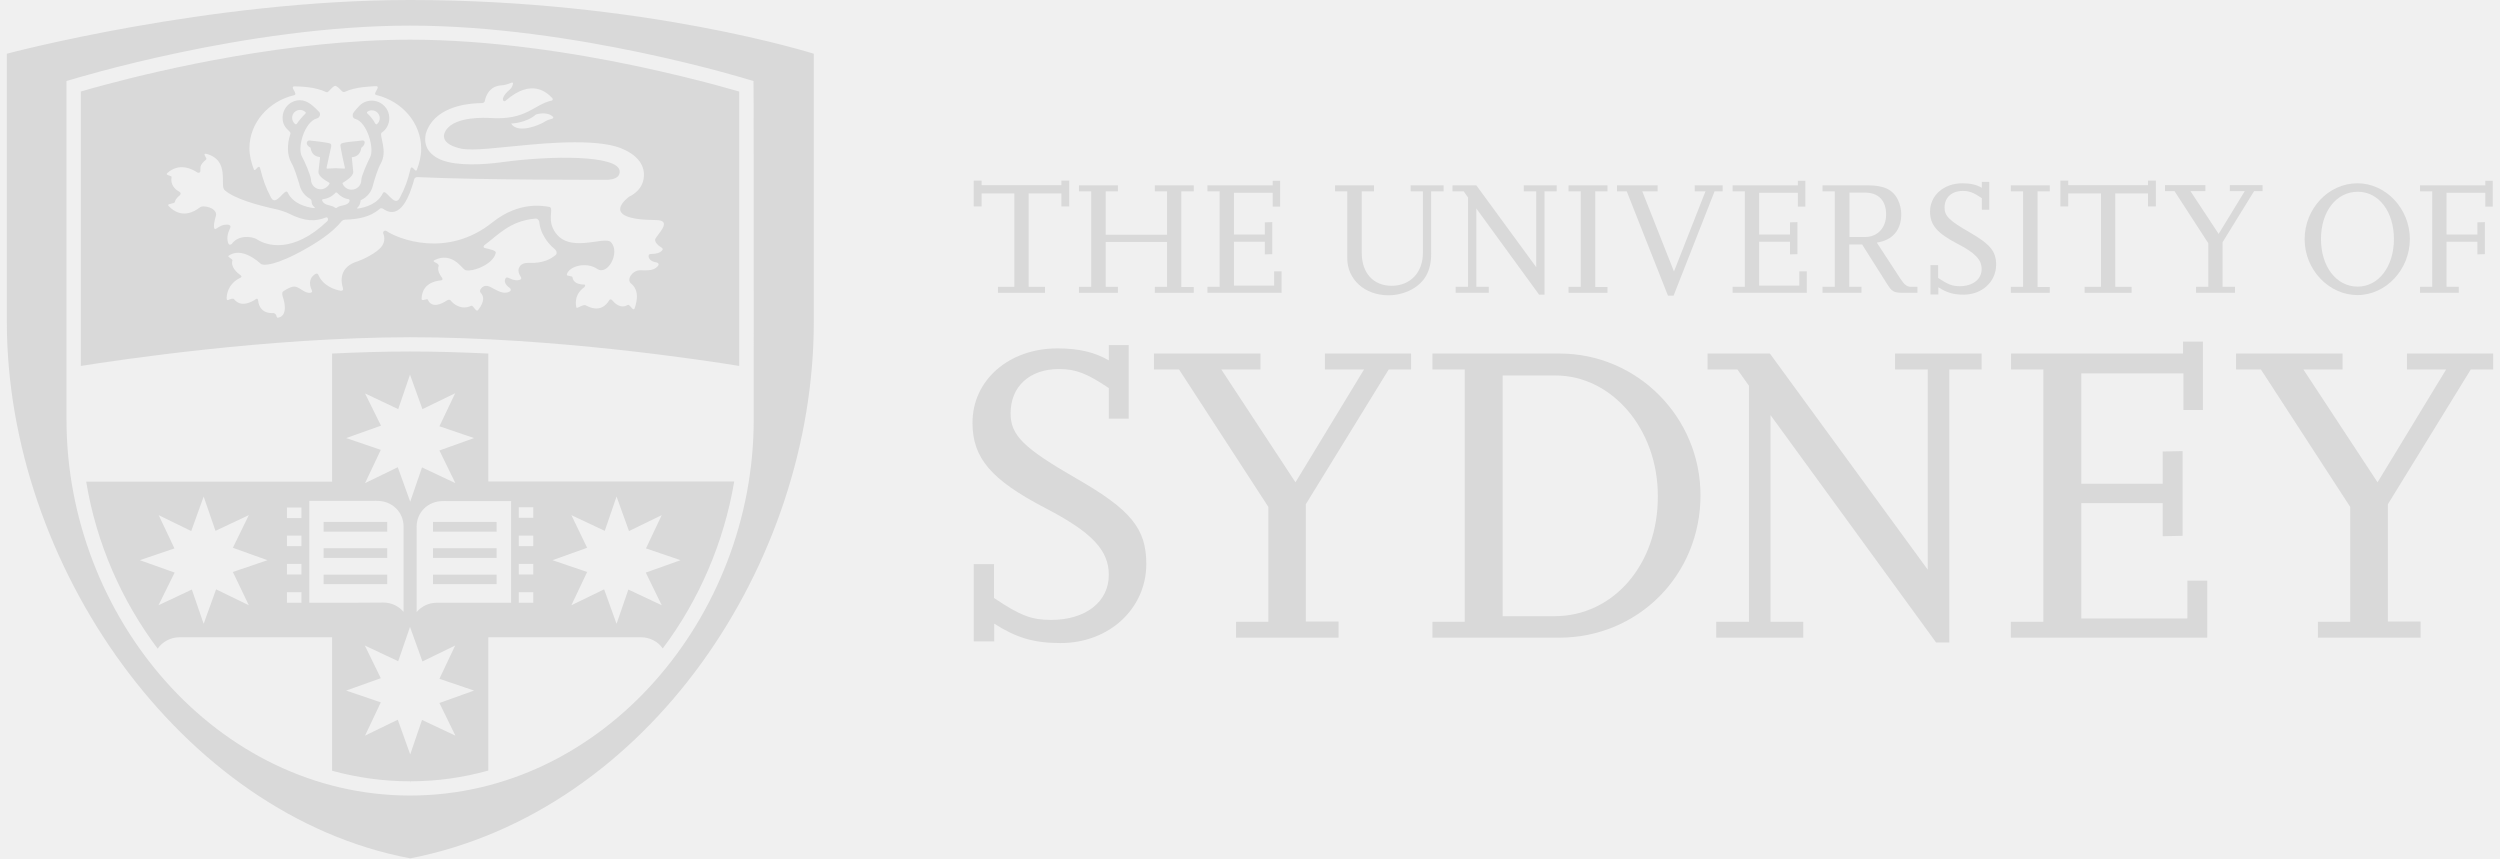
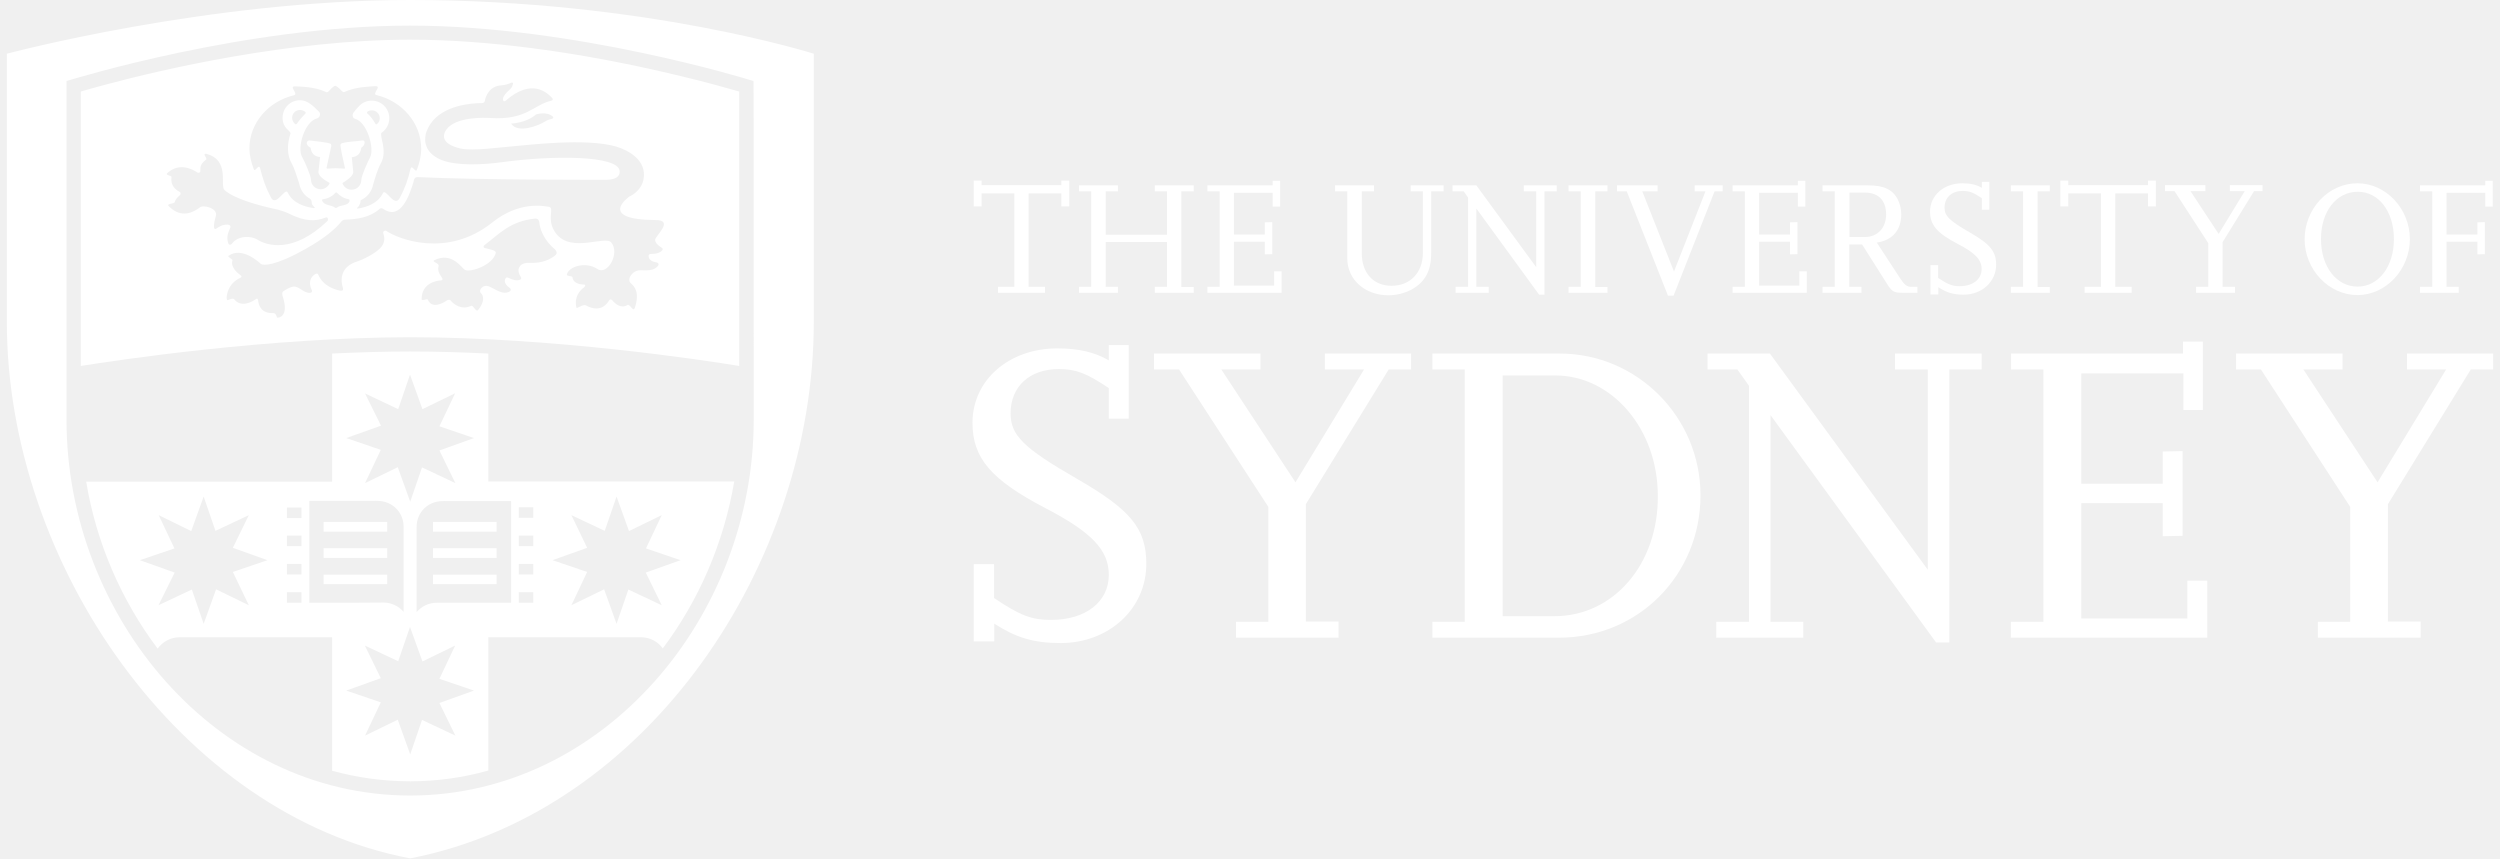
<svg xmlns="http://www.w3.org/2000/svg" width="233" height="80" xml:space="preserve" overflow="hidden">
  <g transform="translate(-421 -83)">
-     <path d="M518.394 110.289 514.011 110.289 514.011 109.731 515.536 109.731 515.536 101.026 512.485 101.026 512.485 102.239 511.751 102.239 511.751 99.832 512.485 99.832 512.485 100.256 519.919 100.256 519.919 99.832 520.653 99.832 520.653 102.239 519.919 102.239 519.919 101.026 516.868 101.026 516.868 109.731 518.394 109.731 518.394 110.289Z" fill="#D9D9D9" />
-     <path d="M532.258 110.289 528.628 110.289 528.628 109.731 529.767 109.731 529.767 105.552 524.051 105.552 524.051 109.731 525.191 109.731 525.191 110.289 521.561 110.289 521.561 109.731 522.7 109.731 522.7 100.833 521.561 100.833 521.561 100.275 525.191 100.275 525.191 100.833 524.051 100.833 524.051 104.878 529.767 104.878 529.767 100.833 528.628 100.833 528.628 100.275 532.258 100.275 532.258 100.833 531.099 100.833 531.099 109.75 532.258 109.75 532.258 110.289Z" fill="#D9D9D9" />
-     <path d="M540.464 110.289 533.532 110.289 533.532 109.73 534.671 109.73 534.671 100.833 533.532 100.833 533.532 100.274 539.614 100.274 539.614 99.851 540.309 99.851 540.309 102.258 539.614 102.258 539.614 100.968 536.003 100.968 536.003 104.858 538.88 104.858 538.88 103.722 539.575 103.702 539.575 106.688 538.88 106.707 538.88 105.532 536.003 105.532 536.003 109.615 539.749 109.615 539.749 108.286 540.444 108.286 540.444 110.289 540.464 110.289Z" fill="#D9D9D9" />
-     <path d="M555.524 100.833 554.385 100.833 554.385 106.63C554.385 108.248 553.806 109.307 552.531 110.001 551.894 110.328 551.161 110.521 550.407 110.521 548.206 110.521 546.565 109.057 546.565 107.073L546.565 100.833 545.426 100.833 545.426 100.275 549.056 100.275 549.056 100.833 547.917 100.833 547.917 106.592C547.917 108.44 548.998 109.635 550.697 109.635 552.435 109.635 553.613 108.402 553.613 106.573L553.613 100.833 552.473 100.833 552.473 100.275 555.544 100.275 555.544 100.833 555.524 100.833Z" fill="#D9D9D9" />
-     <path d="M564.928 110.463 564.445 110.463 558.595 102.432 558.595 109.731 559.753 109.731 559.753 110.289 556.664 110.289 556.664 109.731 557.822 109.731 557.822 101.411 557.417 100.833 556.374 100.833 556.374 100.275 558.595 100.275 564.175 107.901 564.175 100.833 563.016 100.833 563.016 100.275 566.086 100.275 566.086 100.833 564.947 100.833 564.947 110.463 564.928 110.463Z" fill="#D9D9D9" />
-     <path d="M570.817 110.289 567.187 110.289 567.187 109.731 568.326 109.731 568.326 100.833 567.187 100.833 567.187 100.275 570.817 100.275 570.817 100.833 569.678 100.833 569.678 109.75 570.817 109.75 570.817 110.289Z" fill="#D9D9D9" />
-     <path d="M576.976 110.559 576.455 110.559 572.613 100.833 571.705 100.833 571.705 100.275 575.49 100.275 575.49 100.833 574.061 100.833 577.015 108.306 579.95 100.833 578.946 100.833 578.946 100.275 581.553 100.275 581.553 100.833 580.799 100.833 576.976 110.559Z" fill="#D9D9D9" />
-     <path d="M589.411 110.289 582.479 110.289 582.479 109.73 583.619 109.73 583.619 100.833 582.479 100.833 582.479 100.274 588.562 100.274 588.562 99.851 589.257 99.851 589.257 102.258 588.562 102.258 588.562 100.968 584.951 100.968 584.951 104.858 587.828 104.858 587.828 103.722 588.523 103.702 588.523 106.688 587.828 106.707 587.828 105.532 584.951 105.532 584.951 109.615 588.697 109.615 588.697 108.286 589.392 108.286 589.392 110.289 589.411 110.289Z" fill="#D9D9D9" />
-     <path d="M599.683 110.289 598.39 110.289C597.482 110.289 597.328 110.193 596.826 109.384L594.547 105.783 593.35 105.783 593.35 109.731 594.489 109.731 594.489 110.289 590.859 110.289 590.859 109.731 591.999 109.731 591.999 100.833 590.859 100.833 590.859 100.275 595.107 100.275C596.594 100.275 597.424 100.679 597.888 101.623 598.081 102.027 598.197 102.49 598.197 102.971 598.197 104.454 597.366 105.398 595.918 105.609L598.119 108.98C598.486 109.538 598.737 109.731 599.104 109.731L599.703 109.731 599.703 110.289 599.683 110.289ZM593.35 105.09 594.818 105.09C595.976 105.09 596.787 104.242 596.787 102.99 596.787 101.681 596.073 100.949 594.798 100.949L593.37 100.949 593.37 105.09 593.35 105.09Z" fill="#D9D9D9" />
-     <path d="M601.633 110.443 600.919 110.443 600.919 107.709 601.633 107.709 601.633 108.903C602.56 109.519 602.966 109.673 603.642 109.673 604.858 109.673 605.688 109.037 605.688 108.075 605.688 107.208 605.09 106.572 603.448 105.725 601.518 104.724 600.88 103.953 600.88 102.721 600.88 101.219 602.155 100.082 603.893 100.082 604.646 100.082 605.225 100.217 605.708 100.506L605.708 99.948 606.403 99.948 606.403 102.547 605.708 102.547 605.708 101.469C604.935 100.949 604.549 100.795 603.931 100.795 602.888 100.795 602.232 101.411 602.232 102.355 602.232 103.125 602.676 103.568 604.588 104.666 606.499 105.764 607.04 106.438 607.04 107.67 607.04 109.249 605.727 110.463 604.008 110.463 603.043 110.463 602.425 110.27 601.653 109.769L601.653 110.443 601.633 110.443Z" fill="#D9D9D9" />
-     <path d="M612.041 110.289 608.411 110.289 608.411 109.731 609.55 109.731 609.55 100.833 608.411 100.833 608.411 100.275 612.041 100.275 612.041 100.833 610.902 100.833 610.902 109.75 612.041 109.75 612.041 110.289Z" fill="#D9D9D9" />
-     <path d="M619.668 110.289 615.285 110.289 615.285 109.731 616.81 109.731 616.81 101.026 613.76 101.026 613.76 102.239 613.026 102.239 613.026 99.832 613.76 99.832 613.76 100.256 621.193 100.256 621.193 99.832 621.927 99.832 621.927 102.239 621.193 102.239 621.193 101.026 618.143 101.026 618.143 109.731 619.668 109.731 619.668 110.289Z" fill="#D9D9D9" />
-     <path d="M629.303 110.289 625.673 110.289 625.673 109.731 626.812 109.731 626.812 105.667 623.665 100.814 622.777 100.814 622.777 100.256 626.542 100.256 626.542 100.814 625.152 100.814 627.778 104.801 630.211 100.814 628.821 100.814 628.821 100.256 631.871 100.256 631.871 100.814 631.08 100.814 628.145 105.571 628.145 109.731 629.303 109.731 629.303 110.289Z" fill="#D9D9D9" />
-     <path d="M635.791 105.301C635.791 102.451 638.011 100.082 640.714 100.082 643.36 100.082 645.599 102.451 645.599 105.282 645.599 108.113 643.379 110.501 640.714 110.501 638.05 110.501 635.791 108.132 635.791 105.301ZM637.316 105.282C637.316 107.843 638.745 109.712 640.734 109.712 642.684 109.712 644.113 107.843 644.113 105.282 644.113 102.721 642.703 100.872 640.753 100.872 638.745 100.872 637.316 102.701 637.316 105.282Z" fill="#D9D9D9" />
-     <path d="M650.176 110.289 646.546 110.289 646.546 109.73 647.685 109.73 647.685 100.833 646.546 100.833 646.546 100.274 652.628 100.274 652.628 99.851 653.323 99.851 653.323 102.258 652.628 102.258 652.628 100.968 649.017 100.968 649.017 104.858 651.894 104.858 651.894 103.722 652.59 103.702 652.59 106.688 651.894 106.707 651.894 105.532 649.017 105.532 649.017 109.73 650.157 109.73 650.157 110.289 650.176 110.289Z" fill="#D9D9D9" />
-     <path d="M513.644 142.779 511.752 142.779 511.752 135.576 513.644 135.576 513.644 138.734C516.096 140.391 517.177 140.776 518.954 140.776 522.178 140.776 524.341 139.1 524.341 136.577 524.341 134.286 522.777 132.61 518.432 130.357 513.373 127.718 511.636 125.696 511.636 122.403 511.636 118.436 515.015 115.47 519.552 115.47 521.56 115.47 523.047 115.836 524.341 116.587L524.341 115.162 526.195 115.162 526.195 122.018 524.341 122.018 524.341 119.168C522.294 117.8 521.29 117.396 519.688 117.396 516.946 117.396 515.188 119.033 515.188 121.517 515.188 123.559 516.347 124.733 521.367 127.622 526.388 130.511 527.836 132.264 527.836 135.557 527.836 139.716 524.379 142.933 519.842 142.933 517.312 142.933 515.671 142.413 513.663 141.122L513.663 142.779 513.644 142.779Z" fill="#D9D9D9" />
-     <path d="M545.754 142.432 536.197 142.432 536.197 140.949 539.209 140.949 539.209 130.241 530.887 117.434 528.55 117.434 528.55 115.951 538.475 115.951 538.475 117.434 534.826 117.434 541.738 127.95 548.129 117.434 544.48 117.434 544.48 115.951 552.512 115.951 552.512 117.434 550.427 117.434 542.704 129.991 542.704 140.93 545.754 140.93 545.754 142.432Z" fill="#D9D9D9" />
-     <path d="M554.501 142.432 554.501 140.949 557.513 140.949 557.513 117.434 554.501 117.434 554.501 115.951 566.357 115.951C573.597 115.951 579.486 121.883 579.486 129.163 579.486 136.577 573.694 142.432 566.299 142.432L554.501 142.432ZM561.047 140.429 565.874 140.429C571.377 140.429 575.567 135.576 575.509 129.201 575.509 123 571.242 117.993 565.951 117.993L561.047 117.993 561.047 140.429Z" fill="#D9D9D9" />
-     <path d="M602.676 142.875 601.441 142.875 586.013 121.69 586.013 140.949 589.064 140.949 589.064 142.432 580.954 142.432 580.954 140.949 584.005 140.949 584.005 118.956 582.924 117.434 580.143 117.434 580.143 115.951 585.955 115.951 600.668 136.096 600.668 117.434 597.617 117.434 597.617 115.951 605.689 115.951 605.689 117.434 602.676 117.434 602.676 142.875Z" fill="#D9D9D9" />
-     <path d="M626.697 142.432 608.411 142.432 608.411 140.949 611.443 140.949 611.443 117.434 608.43 117.434 608.43 115.951 624.457 115.951 624.457 114.835 626.31 114.835 626.31 121.209 624.495 121.209 624.495 117.8 614.976 117.8 614.976 128.084 622.564 128.084 622.564 125.08 624.418 125.042 624.418 132.938 622.564 132.976 622.564 129.895 614.976 129.895 614.976 140.641 624.862 140.641 624.862 137.117 626.716 137.117 626.716 142.432 626.697 142.432Z" fill="#D9D9D9" />
-     <path d="M646.585 142.432 637.027 142.432 637.027 140.949 640.039 140.949 640.039 130.241 631.717 117.434 629.4 117.434 629.4 115.951 639.325 115.951 639.325 117.434 635.675 117.434 642.588 127.95 648.979 117.434 645.33 117.434 645.33 115.951 653.362 115.951 653.362 117.434 651.277 117.434 643.553 129.991 643.553 140.93 646.604 140.93 646.604 142.432 646.585 142.432Z" fill="#D9D9D9" />
-     <path d="M461.356 134.998 467.284 134.998 467.284 134.093 461.356 134.093 461.356 134.998ZM461.356 137.444 467.284 137.444 467.284 136.558 461.356 136.558 461.356 137.444ZM461.356 132.552 467.284 132.552 467.284 131.647 461.356 131.647 461.356 132.552ZM457.089 134.093 451.161 134.093 451.161 134.998 457.089 134.998 457.089 134.093ZM457.089 136.558 451.161 136.558 451.161 137.444 457.089 137.444 457.089 136.558ZM457.089 131.647 451.161 131.647 451.161 132.552 457.089 132.552 457.089 131.647ZM466.511 115.951C464.098 115.836 461.645 115.759 459.232 115.759 456.818 115.759 454.366 115.836 451.952 115.951L451.952 127.892 429.033 127.892C429.979 133.631 432.335 138.985 435.694 143.453 436.139 142.817 436.892 142.393 437.741 142.393L451.952 142.393 451.952 154.834C454.27 155.47 456.702 155.817 459.212 155.817L459.212 155.913 459.232 155.913 459.232 155.817C461.742 155.817 464.175 155.47 466.511 154.815L466.511 142.393 480.742 142.393C481.572 142.393 482.325 142.798 482.769 143.433 486.129 138.965 488.465 133.592 489.431 127.872L466.511 127.872 466.511 115.951ZM455.022 119.668 458.112 121.132 459.212 117.916 460.371 121.132 463.422 119.649 461.954 122.73 465.179 123.828 461.954 124.984 463.441 128.027 460.332 126.563 459.232 129.76 458.073 126.544 455.022 128.027 456.49 124.926 453.265 123.828 456.509 122.673 455.022 119.668ZM444.19 139.408 441.139 137.925 439.981 141.142 438.88 137.945 435.772 139.408 437.278 136.365 434.034 135.21 437.258 134.112 435.791 131.012 438.823 132.495 439.981 129.278 441.082 132.475 444.19 131.012 442.703 134.054 445.928 135.21 442.703 136.308 444.19 139.408ZM449.095 139.177 447.743 139.177 447.743 138.195 449.095 138.195 449.095 139.177ZM449.095 136.539 447.743 136.539 447.743 135.557 449.095 135.557 449.095 136.539ZM449.095 133.9 447.743 133.9 447.743 132.918 449.095 132.918 449.095 133.9ZM449.095 131.281 447.743 131.281 447.743 130.299 449.095 130.299 449.095 131.281ZM449.828 139.177 449.828 129.683 455.814 129.683C455.93 129.663 456.065 129.683 456.181 129.683 457.552 129.683 458.614 130.742 458.614 132.071L458.614 140.025C458.17 139.505 457.494 139.158 456.741 139.158 456.644 139.177 451.701 139.177 449.828 139.177ZM463.441 151.56 460.332 150.097 459.232 153.313 458.073 150.077 455.022 151.56 456.49 148.46 453.265 147.362 456.49 146.207 455.003 143.164 458.112 144.627 459.212 141.43 460.371 144.647 463.422 143.164 461.954 146.264 465.179 147.362 461.954 148.518 463.441 151.56ZM474.254 131.012 477.363 132.475 478.463 129.278 479.622 132.495 482.673 131.012 481.205 134.112 484.43 135.21 481.186 136.365 482.673 139.408 479.564 137.945 478.463 141.142 477.305 137.925 474.254 139.408 475.721 136.308 472.497 135.21 475.721 134.054 474.254 131.012ZM469.35 130.28 470.701 130.28 470.701 131.262 469.35 131.262 469.35 130.28ZM469.35 132.918 470.701 132.918 470.701 133.9 469.35 133.9 469.35 132.918ZM469.35 135.557 470.701 135.557 470.701 136.539 469.35 136.539 469.35 135.557ZM469.35 138.195 470.701 138.195 470.701 139.177 469.35 139.177 469.35 138.195ZM468.635 129.683 468.635 139.177C466.762 139.177 461.8 139.177 461.703 139.177 460.95 139.177 460.294 139.505 459.83 140.044L459.83 132.09C459.83 130.742 460.892 129.702 462.263 129.702 462.379 129.702 462.514 129.683 462.63 129.702L468.635 129.702 468.635 129.683ZM480.452 89.182C474.544 87.93 466.743 86.698 459.232 86.698 447.956 86.698 436.042 89.49 430.809 90.896 429.767 91.166 428.994 91.397 428.531 91.531L428.531 117.107C431.929 116.568 445.928 114.449 459.212 114.43 472.497 114.43 486.496 116.548 489.894 117.107L489.894 91.531C489.431 91.397 488.658 91.185 487.616 90.896 485.897 90.434 483.406 89.817 480.452 89.182ZM448.4 91.878C448.863 91.763 447.859 91.012 448.515 91.05 448.94 91.069 450.35 91.069 451.412 91.589 451.605 91.666 451.74 91.3 452.146 91.031 452.184 91.012 452.281 90.973 452.339 91.031 452.763 91.281 452.898 91.666 453.111 91.57 454.173 91.069 455.563 91.069 455.969 91.031 456.644 90.992 455.621 91.763 456.085 91.859 458.479 92.437 460.255 94.459 460.255 96.866 460.255 97.559 460.081 98.214 459.85 98.831 459.715 99.158 459.386 98.234 459.251 98.773 459.019 99.755 458.768 100.487 458.247 101.469 457.745 102.393 456.934 100.467 456.683 101.007 456.22 101.97 455.138 102.316 454.385 102.432 454.289 102.432 454.211 102.432 454.327 102.336 454.366 102.297 454.559 102.124 454.598 101.777 454.598 101.739 454.578 101.681 454.656 101.642 455.235 101.373 455.66 100.833 455.776 100.198 455.949 99.601 456.2 98.754 456.49 98.234 457.146 97.078 456.355 95.691 456.548 95.383 456.992 95.094 457.282 94.594 457.282 94.016 457.282 93.111 456.548 92.379 455.64 92.379 455.158 92.379 454.714 92.591 454.424 92.937L454.385 92.976C454.231 93.13 454.096 93.303 453.961 93.477 453.806 93.669 453.845 94.016 454.096 94.074 455.216 94.362 455.93 96.866 455.486 97.675 455.293 98.041 454.675 99.389 454.675 99.774 454.675 100.275 454.27 100.679 453.767 100.679 453.381 100.679 453.053 100.448 452.918 100.082L452.937 100.044C453.246 99.851 453.922 99.447 453.922 99.023L453.787 97.656C454.347 97.598 454.598 97.29 454.675 96.77 454.733 96.731 454.771 96.693 454.81 96.654 455.003 96.481 455.119 96.019 454.714 96.096 454.154 96.192 453.516 96.173 452.879 96.346 452.802 96.365 452.744 96.442 452.725 96.519 452.705 96.635 453.053 98.291 453.15 98.657 453.15 98.696 453.13 98.715 453.111 98.715 452.86 98.696 452.416 98.677 452.3 98.677 452.184 98.677 451.759 98.696 451.489 98.715 451.47 98.715 451.431 98.677 451.431 98.657 451.508 98.272 451.875 96.616 451.875 96.616 451.875 96.539 451.875 96.481 451.837 96.423 451.721 96.269 450.099 96.134 449.886 96.096 449.79 96.077 449.693 96.115 449.635 96.192 449.481 96.423 449.751 96.674 449.944 96.77 450.021 97.271 450.272 97.579 450.813 97.636L450.832 97.656C450.813 97.752 450.678 99.023 450.678 99.023 450.678 99.466 451.354 99.832 451.682 100.025 451.701 100.044 451.721 100.082 451.721 100.102 451.566 100.41 451.238 100.641 450.89 100.641 450.388 100.641 449.983 100.236 449.983 99.736 449.983 99.408 449.384 98.002 449.153 97.617 448.67 96.789 449.384 94.324 450.543 94.035 450.794 93.977 450.929 93.612 450.736 93.419 450.253 92.937 449.693 92.34 448.96 92.34 448.052 92.34 447.338 93.072 447.338 93.977 447.338 95.017 448.129 95.171 448.071 95.46 447.743 96.423 447.743 97.463 448.168 98.195 448.457 98.696 448.689 99.524 448.882 100.102 448.998 100.699 449.346 101.219 449.867 101.507 450.118 101.661 450.002 101.854 450.099 102.066 450.157 102.162 450.234 102.239 450.292 102.297 450.408 102.374 450.311 102.393 450.234 102.393 449.481 102.297 448.303 101.97 447.82 100.949 447.569 100.41 446.739 102.336 446.256 101.411 445.735 100.429 445.503 99.697 445.252 98.715 445.117 98.176 444.789 99.1 444.654 98.773 444.422 98.156 444.248 97.521 444.248 96.808 444.248 94.459 446.025 92.437 448.4 91.878ZM455.216 93.554C455.196 93.534 455.196 93.438 455.235 93.419 455.351 93.323 455.505 93.284 455.66 93.284 456.065 93.284 456.393 93.612 456.393 94.016 456.393 94.247 456.297 94.44 456.123 94.574 456.085 94.613 456.007 94.574 455.988 94.536 455.776 94.151 455.525 93.823 455.216 93.554ZM453.574 101.758C453.401 102.22 452.744 102.066 452.396 102.355 452.358 102.393 452.261 102.393 452.223 102.355 451.875 102.066 451.238 102.201 451.026 101.7 451.006 101.661 451.006 101.585 451.103 101.565 451.566 101.507 451.972 101.296 452.261 100.968 452.281 100.93 452.358 100.91 452.435 100.988 452.705 101.276 453.072 101.507 453.497 101.565 453.536 101.585 453.613 101.623 453.574 101.758ZM448.651 94.555C448.631 94.574 448.554 94.613 448.496 94.555 448.342 94.42 448.226 94.209 448.226 93.977 448.226 93.573 448.554 93.246 448.96 93.246 449.153 93.246 449.326 93.323 449.462 93.438 449.52 93.477 449.481 93.573 449.462 93.592 449.153 93.9 448.882 94.209 448.651 94.555ZM442.202 103.934C441.699 103.934 441.506 104.088 441.139 104.319 440.908 104.473 440.85 104.03 441.12 103.125 441.333 102.413 439.923 102.027 439.595 102.355 439.112 102.721 437.915 103.453 436.718 102.201 436.486 101.95 437.258 102.027 437.297 101.816 437.374 101.488 437.664 101.296 437.78 101.18 437.857 101.084 437.857 100.93 437.722 100.872 437.355 100.679 436.853 100.256 436.988 99.485 437.007 99.37 436.37 99.331 436.583 99.139 437.703 98.118 438.919 98.754 439.402 99.081 439.479 99.119 439.653 99.119 439.672 98.965 439.711 98.638 439.537 98.407 440.213 97.868 440.348 97.752 439.827 97.309 440.193 97.328 442.491 97.906 441.448 100.294 441.931 100.718 442.819 101.507 444.943 102.124 446.932 102.547 447.106 102.586 447.724 102.798 447.859 102.875 449.481 103.703 450.466 103.626 451.335 103.279 451.605 103.164 451.605 103.53 451.508 103.607 448.303 106.669 445.851 105.879 445.001 105.34 444.403 104.955 443.167 104.936 442.607 105.725 442.51 105.821 442.337 105.879 442.259 105.629 442.086 105.051 442.279 104.666 442.453 104.242 442.568 103.992 442.298 103.934 442.202 103.934ZM472.786 106.765C472.362 107.131 471.589 107.555 470.373 107.497 469.852 107.478 469.601 107.632 469.485 107.767 469.408 107.863 469.369 107.998 469.35 108.017 469.272 108.267 469.369 108.537 469.504 108.749 469.639 108.941 469.581 109.057 469.388 109.095 469.195 109.153 468.925 109.153 468.403 108.903 468.172 108.787 468.114 108.941 468.075 109.038 467.979 109.288 468.152 109.596 468.5 109.827 468.674 109.981 468.635 110.135 468.365 110.232 467.901 110.386 467.496 110.174 466.82 109.808 466.434 109.596 466.125 109.558 465.855 109.866 465.7 110.039 465.72 110.193 465.797 110.289 466.067 110.54 466.222 111.06 465.565 111.888 465.353 112.157 465.121 111.406 464.909 111.503 464.02 111.926 463.287 111.368 462.997 111.002 462.939 110.925 462.804 110.906 462.649 111.002 462.205 111.31 461.24 111.792 460.873 110.925 460.815 110.79 460.294 111.118 460.294 110.867 460.313 109.442 461.549 109.172 462.09 109.134 462.244 109.115 462.283 109.038 462.205 108.903 461.993 108.595 461.742 108.229 461.877 107.805 461.974 107.497 461.163 107.42 461.491 107.246 463.132 106.438 464.04 107.998 464.329 108.152 464.812 108.421 466.936 107.728 467.206 106.573 467.264 106.341 466.704 106.245 466.164 106.11 466.067 106.091 466.009 105.956 466.183 105.821 467.477 104.858 468.519 103.607 470.856 103.376 471.145 103.337 471.261 103.587 471.261 103.703 471.3 104.069 471.396 104.415 471.551 104.743 471.898 105.455 472.304 105.898 472.709 106.226 472.941 106.457 472.902 106.669 472.786 106.765ZM482.595 106.033C482.808 106.149 482.808 106.264 482.653 106.399 482.499 106.534 482.248 106.669 481.688 106.669 481.437 106.669 481.437 106.823 481.456 106.938 481.495 107.208 481.784 107.401 482.19 107.458 482.402 107.516 482.46 107.67 482.248 107.863 481.9 108.209 481.456 108.209 480.684 108.19 479.95 108.171 479.371 109.038 479.796 109.404 480.085 109.654 480.664 110.193 480.163 111.695 480.008 112.138 479.718 111.291 479.487 111.426 478.888 111.792 478.347 111.329 478.077 111.002 477.961 110.867 477.845 110.867 477.768 111.002 477.517 111.426 476.88 112.157 475.606 111.464 475.335 111.31 474.756 111.83 474.717 111.657 474.505 110.655 475.026 110.077 475.451 109.769 475.49 109.731 475.664 109.5 475.374 109.519 474.949 109.5 474.409 109.365 474.35 108.826 474.35 108.71 473.791 108.749 473.829 108.595 473.964 107.863 475.567 107.324 476.687 108.075 477.633 108.691 478.811 106.573 477.961 105.59 477.343 104.878 473.752 106.881 472.535 104.281 472.053 103.241 472.651 102.355 472.169 102.278 471.667 102.201 469.408 101.719 466.897 103.722 462.669 107.112 458.073 105.263 456.992 104.512 456.818 104.454 456.664 104.589 456.722 104.762 456.895 105.205 456.818 105.609 456.606 105.918 456.162 106.592 454.636 107.266 454.366 107.343 452.59 107.863 452.763 109.23 452.957 109.827 453.014 110.02 452.937 110.116 452.744 110.097 452.203 110.001 451.103 109.654 450.659 108.595 450.62 108.479 450.485 108.46 450.331 108.575 449.674 109.038 449.906 109.731 450.06 110.039 450.118 110.155 450.079 110.27 449.925 110.289 449.326 110.366 448.882 109.654 448.361 109.712 448.013 109.75 447.627 110.001 447.396 110.155 447.299 110.212 447.28 110.386 447.338 110.598 447.994 112.562 446.913 112.639 446.836 112.6 446.758 112.562 446.797 112.234 446.488 112.177 445.407 112.234 445.117 111.541 445.059 111.021 445.04 110.848 444.963 110.79 444.866 110.867 444.461 111.156 443.457 111.695 442.819 110.886 442.723 110.771 442.433 110.886 442.259 110.963 442.124 111.021 442.124 110.809 442.124 110.732 442.202 109.615 442.954 109.095 443.379 108.903 443.534 108.826 443.553 108.749 443.418 108.652 443.07 108.402 442.472 107.863 442.665 107.266 442.703 107.15 442.163 106.938 442.298 106.842 443.534 105.956 445.117 107.42 445.31 107.593 445.523 107.767 446.642 107.805 449.5 106.187 451.315 105.167 452.261 104.319 452.783 103.684 452.841 103.607 452.976 103.472 453.169 103.472 454.327 103.433 455.467 103.26 456.355 102.49 456.509 102.336 456.644 102.432 456.722 102.47 458.363 103.607 459.193 101.103 459.541 99.948 459.579 99.716 459.637 99.524 459.888 99.505 465.913 99.793 477.324 99.755 477.324 99.755 477.324 99.755 478.83 99.871 478.753 98.946 478.637 97.444 472.4 97.482 467.766 98.118 466.086 98.349 463.634 98.484 462.186 97.925 461.587 97.694 461.105 97.328 460.834 96.847 460.545 96.231 460.622 95.865 460.68 95.48 460.757 95.21 460.892 94.902 461.085 94.594 462.283 92.764 465.024 92.61 465.893 92.61 466.048 92.61 466.164 92.533 466.183 92.417 466.26 91.994 466.588 91.012 467.747 90.954 468.075 90.934 468.403 90.819 468.616 90.723 468.751 90.665 468.848 90.703 468.809 90.819 468.77 90.973 468.712 91.166 468.539 91.32 467.728 92.013 467.844 92.34 467.94 92.417 467.998 92.456 468.075 92.437 468.133 92.379 470.585 90.241 472.014 91.666 472.458 92.129 472.535 92.206 472.555 92.34 472.4 92.379 470.74 92.745 470.083 94.228 466.685 93.997 466.28 93.977 463.48 93.823 462.591 95.094 462.09 95.826 462.437 96.5 463.943 96.847 465.082 97.097 467.747 96.712 469.002 96.616 470.238 96.519 475.586 95.846 478.405 96.654 479.583 97.001 481.321 97.945 480.973 99.736 480.742 100.872 479.66 101.315 479.66 101.315 479.66 101.315 476.571 103.472 482.113 103.51 483.831 103.51 482.132 104.936 482.055 105.34 482.055 105.609 482.325 105.879 482.595 106.033ZM472.439 94.074C472.265 94.112 472.034 94.17 471.763 94.343 471.261 94.671 469.253 95.499 468.635 94.517 468.635 94.517 470.045 94.478 470.952 93.669 470.952 93.669 471.937 93.342 472.516 93.862 472.593 93.9 472.593 94.035 472.439 94.074ZM459.232 83C440.387 83 421.638 88.007 421.638 88.007L421.638 113.005C421.638 135.537 437.818 158.956 459.232 163 481.437 158.667 496.845 135.518 496.845 113.005L496.845 88.007C496.826 88.007 481.109 83 459.232 83ZM491.246 122.133C491.246 140.487 477.266 157.126 459.232 157.145L459.212 157.145C441.178 157.126 427.199 140.467 427.199 122.133 427.199 100.583 427.199 90.549 427.199 90.549L427.662 90.415C427.701 90.415 443.901 85.388 459.212 85.388 474.524 85.388 490.763 90.415 490.763 90.415L491.226 90.549C491.246 90.549 491.246 100.583 491.246 122.133Z" fill="#D9D9D9" />
+     <path d="M518.394 110.289 514.011 110.289 514.011 109.731 515.536 109.731 515.536 101.026 512.485 101.026 512.485 102.239 511.751 102.239 511.751 99.832 512.485 99.832 512.485 100.256 519.919 100.256 519.919 99.832 520.653 99.832 520.653 102.239 519.919 102.239 519.919 101.026 516.868 101.026 516.868 109.731 518.394 109.731 518.394 110.289Z" fill="#FFFFFF" />
+     <path d="M532.258 110.289 528.628 110.289 528.628 109.731 529.767 109.731 529.767 105.552 524.051 105.552 524.051 109.731 525.191 109.731 525.191 110.289 521.561 110.289 521.561 109.731 522.7 109.731 522.7 100.833 521.561 100.833 521.561 100.275 525.191 100.275 525.191 100.833 524.051 100.833 524.051 104.878 529.767 104.878 529.767 100.833 528.628 100.833 528.628 100.275 532.258 100.275 532.258 100.833 531.099 100.833 531.099 109.75 532.258 109.75 532.258 110.289Z" fill="#FFFFFF" />
+     <path d="M540.464 110.289 533.532 110.289 533.532 109.73 534.671 109.73 534.671 100.833 533.532 100.833 533.532 100.274 539.614 100.274 539.614 99.851 540.309 99.851 540.309 102.258 539.614 102.258 539.614 100.968 536.003 100.968 536.003 104.858 538.88 104.858 538.88 103.722 539.575 103.702 539.575 106.688 538.88 106.707 538.88 105.532 536.003 105.532 536.003 109.615 539.749 109.615 539.749 108.286 540.444 108.286 540.444 110.289 540.464 110.289Z" fill="#FFFFFF" />
+     <path d="M555.524 100.833 554.385 100.833 554.385 106.63C554.385 108.248 553.806 109.307 552.531 110.001 551.894 110.328 551.161 110.521 550.407 110.521 548.206 110.521 546.565 109.057 546.565 107.073L546.565 100.833 545.426 100.833 545.426 100.275 549.056 100.275 549.056 100.833 547.917 100.833 547.917 106.592C547.917 108.44 548.998 109.635 550.697 109.635 552.435 109.635 553.613 108.402 553.613 106.573L553.613 100.833 552.473 100.833 552.473 100.275 555.544 100.275 555.544 100.833 555.524 100.833Z" fill="#FFFFFF" />
+     <path d="M564.928 110.463 564.445 110.463 558.595 102.432 558.595 109.731 559.753 109.731 559.753 110.289 556.664 110.289 556.664 109.731 557.822 109.731 557.822 101.411 557.417 100.833 556.374 100.833 556.374 100.275 558.595 100.275 564.175 107.901 564.175 100.833 563.016 100.833 563.016 100.275 566.086 100.275 566.086 100.833 564.947 100.833 564.947 110.463 564.928 110.463Z" fill="#FFFFFF" />
+     <path d="M570.817 110.289 567.187 110.289 567.187 109.731 568.326 109.731 568.326 100.833 567.187 100.833 567.187 100.275 570.817 100.275 570.817 100.833 569.678 100.833 569.678 109.75 570.817 109.75 570.817 110.289Z" fill="#FFFFFF" />
+     <path d="M576.976 110.559 576.455 110.559 572.613 100.833 571.705 100.833 571.705 100.275 575.49 100.275 575.49 100.833 574.061 100.833 577.015 108.306 579.95 100.833 578.946 100.833 578.946 100.275 581.553 100.275 581.553 100.833 580.799 100.833 576.976 110.559Z" fill="#FFFFFF" />
+     <path d="M589.411 110.289 582.479 110.289 582.479 109.73 583.619 109.73 583.619 100.833 582.479 100.833 582.479 100.274 588.562 100.274 588.562 99.851 589.257 99.851 589.257 102.258 588.562 102.258 588.562 100.968 584.951 100.968 584.951 104.858 587.828 104.858 587.828 103.722 588.523 103.702 588.523 106.688 587.828 106.707 587.828 105.532 584.951 105.532 584.951 109.615 588.697 109.615 588.697 108.286 589.392 108.286 589.392 110.289 589.411 110.289Z" fill="#FFFFFF" />
+     <path d="M599.683 110.289 598.39 110.289C597.482 110.289 597.328 110.193 596.826 109.384L594.547 105.783 593.35 105.783 593.35 109.731 594.489 109.731 594.489 110.289 590.859 110.289 590.859 109.731 591.999 109.731 591.999 100.833 590.859 100.833 590.859 100.275 595.107 100.275C596.594 100.275 597.424 100.679 597.888 101.623 598.081 102.027 598.197 102.49 598.197 102.971 598.197 104.454 597.366 105.398 595.918 105.609L598.119 108.98C598.486 109.538 598.737 109.731 599.104 109.731L599.703 109.731 599.703 110.289 599.683 110.289ZM593.35 105.09 594.818 105.09C595.976 105.09 596.787 104.242 596.787 102.99 596.787 101.681 596.073 100.949 594.798 100.949L593.37 100.949 593.37 105.09 593.35 105.09Z" fill="#FFFFFF" />
+     <path d="M601.633 110.443 600.919 110.443 600.919 107.709 601.633 107.709 601.633 108.903C602.56 109.519 602.966 109.673 603.642 109.673 604.858 109.673 605.688 109.037 605.688 108.075 605.688 107.208 605.09 106.572 603.448 105.725 601.518 104.724 600.88 103.953 600.88 102.721 600.88 101.219 602.155 100.082 603.893 100.082 604.646 100.082 605.225 100.217 605.708 100.506L605.708 99.948 606.403 99.948 606.403 102.547 605.708 102.547 605.708 101.469C604.935 100.949 604.549 100.795 603.931 100.795 602.888 100.795 602.232 101.411 602.232 102.355 602.232 103.125 602.676 103.568 604.588 104.666 606.499 105.764 607.04 106.438 607.04 107.67 607.04 109.249 605.727 110.463 604.008 110.463 603.043 110.463 602.425 110.27 601.653 109.769L601.653 110.443 601.633 110.443Z" fill="#FFFFFF" />
+     <path d="M612.041 110.289 608.411 110.289 608.411 109.731 609.55 109.731 609.55 100.833 608.411 100.833 608.411 100.275 612.041 100.275 612.041 100.833 610.902 100.833 610.902 109.75 612.041 109.75 612.041 110.289Z" fill="#FFFFFF" />
+     <path d="M619.668 110.289 615.285 110.289 615.285 109.731 616.81 109.731 616.81 101.026 613.76 101.026 613.76 102.239 613.026 102.239 613.026 99.832 613.76 99.832 613.76 100.256 621.193 100.256 621.193 99.832 621.927 99.832 621.927 102.239 621.193 102.239 621.193 101.026 618.143 101.026 618.143 109.731 619.668 109.731 619.668 110.289Z" fill="#FFFFFF" />
+     <path d="M629.303 110.289 625.673 110.289 625.673 109.731 626.812 109.731 626.812 105.667 623.665 100.814 622.777 100.814 622.777 100.256 626.542 100.256 626.542 100.814 625.152 100.814 627.778 104.801 630.211 100.814 628.821 100.814 628.821 100.256 631.871 100.256 631.871 100.814 631.08 100.814 628.145 105.571 628.145 109.731 629.303 109.731 629.303 110.289Z" fill="#FFFFFF" />
+     <path d="M635.791 105.301C635.791 102.451 638.011 100.082 640.714 100.082 643.36 100.082 645.599 102.451 645.599 105.282 645.599 108.113 643.379 110.501 640.714 110.501 638.05 110.501 635.791 108.132 635.791 105.301ZM637.316 105.282C637.316 107.843 638.745 109.712 640.734 109.712 642.684 109.712 644.113 107.843 644.113 105.282 644.113 102.721 642.703 100.872 640.753 100.872 638.745 100.872 637.316 102.701 637.316 105.282Z" fill="#FFFFFF" />
+     <path d="M650.176 110.289 646.546 110.289 646.546 109.73 647.685 109.73 647.685 100.833 646.546 100.833 646.546 100.274 652.628 100.274 652.628 99.851 653.323 99.851 653.323 102.258 652.628 102.258 652.628 100.968 649.017 100.968 649.017 104.858 651.894 104.858 651.894 103.722 652.59 103.702 652.59 106.688 651.894 106.707 651.894 105.532 649.017 105.532 649.017 109.73 650.157 109.73 650.157 110.289 650.176 110.289Z" fill="#FFFFFF" />
+     <path d="M513.644 142.779 511.752 142.779 511.752 135.576 513.644 135.576 513.644 138.734C516.096 140.391 517.177 140.776 518.954 140.776 522.178 140.776 524.341 139.1 524.341 136.577 524.341 134.286 522.777 132.61 518.432 130.357 513.373 127.718 511.636 125.696 511.636 122.403 511.636 118.436 515.015 115.47 519.552 115.47 521.56 115.47 523.047 115.836 524.341 116.587L524.341 115.162 526.195 115.162 526.195 122.018 524.341 122.018 524.341 119.168C522.294 117.8 521.29 117.396 519.688 117.396 516.946 117.396 515.188 119.033 515.188 121.517 515.188 123.559 516.347 124.733 521.367 127.622 526.388 130.511 527.836 132.264 527.836 135.557 527.836 139.716 524.379 142.933 519.842 142.933 517.312 142.933 515.671 142.413 513.663 141.122L513.663 142.779 513.644 142.779Z" fill="#FFFFFF" />
+     <path d="M545.754 142.432 536.197 142.432 536.197 140.949 539.209 140.949 539.209 130.241 530.887 117.434 528.55 117.434 528.55 115.951 538.475 115.951 538.475 117.434 534.826 117.434 541.738 127.95 548.129 117.434 544.48 117.434 544.48 115.951 552.512 115.951 552.512 117.434 550.427 117.434 542.704 129.991 542.704 140.93 545.754 140.93 545.754 142.432Z" fill="#FFFFFF" />
+     <path d="M554.501 142.432 554.501 140.949 557.513 140.949 557.513 117.434 554.501 117.434 554.501 115.951 566.357 115.951C573.597 115.951 579.486 121.883 579.486 129.163 579.486 136.577 573.694 142.432 566.299 142.432L554.501 142.432ZM561.047 140.429 565.874 140.429C571.377 140.429 575.567 135.576 575.509 129.201 575.509 123 571.242 117.993 565.951 117.993L561.047 117.993 561.047 140.429Z" fill="#FFFFFF" />
+     <path d="M602.676 142.875 601.441 142.875 586.013 121.69 586.013 140.949 589.064 140.949 589.064 142.432 580.954 142.432 580.954 140.949 584.005 140.949 584.005 118.956 582.924 117.434 580.143 117.434 580.143 115.951 585.955 115.951 600.668 136.096 600.668 117.434 597.617 117.434 597.617 115.951 605.689 115.951 605.689 117.434 602.676 117.434 602.676 142.875Z" fill="#FFFFFF" />
+     <path d="M626.697 142.432 608.411 142.432 608.411 140.949 611.443 140.949 611.443 117.434 608.43 117.434 608.43 115.951 624.457 115.951 624.457 114.835 626.31 114.835 626.31 121.209 624.495 121.209 624.495 117.8 614.976 117.8 614.976 128.084 622.564 128.084 622.564 125.08 624.418 125.042 624.418 132.938 622.564 132.976 622.564 129.895 614.976 129.895 614.976 140.641 624.862 140.641 624.862 137.117 626.716 137.117 626.716 142.432 626.697 142.432Z" fill="#FFFFFF" />
+     <path d="M646.585 142.432 637.027 142.432 637.027 140.949 640.039 140.949 640.039 130.241 631.717 117.434 629.4 117.434 629.4 115.951 639.325 115.951 639.325 117.434 635.675 117.434 642.588 127.95 648.979 117.434 645.33 117.434 645.33 115.951 653.362 115.951 653.362 117.434 651.277 117.434 643.553 129.991 643.553 140.93 646.604 140.93 646.604 142.432 646.585 142.432Z" fill="#FFFFFF" />
+     <path d="M461.356 134.998 467.284 134.998 467.284 134.093 461.356 134.093 461.356 134.998ZM461.356 137.444 467.284 137.444 467.284 136.558 461.356 136.558 461.356 137.444ZM461.356 132.552 467.284 132.552 467.284 131.647 461.356 131.647 461.356 132.552ZM457.089 134.093 451.161 134.093 451.161 134.998 457.089 134.998 457.089 134.093ZM457.089 136.558 451.161 136.558 451.161 137.444 457.089 137.444 457.089 136.558ZM457.089 131.647 451.161 131.647 451.161 132.552 457.089 132.552 457.089 131.647ZM466.511 115.951C464.098 115.836 461.645 115.759 459.232 115.759 456.818 115.759 454.366 115.836 451.952 115.951L451.952 127.892 429.033 127.892C429.979 133.631 432.335 138.985 435.694 143.453 436.139 142.817 436.892 142.393 437.741 142.393L451.952 142.393 451.952 154.834C454.27 155.47 456.702 155.817 459.212 155.817L459.212 155.913 459.232 155.913 459.232 155.817C461.742 155.817 464.175 155.47 466.511 154.815L466.511 142.393 480.742 142.393C481.572 142.393 482.325 142.798 482.769 143.433 486.129 138.965 488.465 133.592 489.431 127.872L466.511 127.872 466.511 115.951ZM455.022 119.668 458.112 121.132 459.212 117.916 460.371 121.132 463.422 119.649 461.954 122.73 465.179 123.828 461.954 124.984 463.441 128.027 460.332 126.563 459.232 129.76 458.073 126.544 455.022 128.027 456.49 124.926 453.265 123.828 456.509 122.673 455.022 119.668ZM444.19 139.408 441.139 137.925 439.981 141.142 438.88 137.945 435.772 139.408 437.278 136.365 434.034 135.21 437.258 134.112 435.791 131.012 438.823 132.495 439.981 129.278 441.082 132.475 444.19 131.012 442.703 134.054 445.928 135.21 442.703 136.308 444.19 139.408ZM449.095 139.177 447.743 139.177 447.743 138.195 449.095 138.195 449.095 139.177ZM449.095 136.539 447.743 136.539 447.743 135.557 449.095 135.557 449.095 136.539ZM449.095 133.9 447.743 133.9 447.743 132.918 449.095 132.918 449.095 133.9ZM449.095 131.281 447.743 131.281 447.743 130.299 449.095 130.299 449.095 131.281ZM449.828 139.177 449.828 129.683 455.814 129.683C455.93 129.663 456.065 129.683 456.181 129.683 457.552 129.683 458.614 130.742 458.614 132.071L458.614 140.025C458.17 139.505 457.494 139.158 456.741 139.158 456.644 139.177 451.701 139.177 449.828 139.177ZM463.441 151.56 460.332 150.097 459.232 153.313 458.073 150.077 455.022 151.56 456.49 148.46 453.265 147.362 456.49 146.207 455.003 143.164 458.112 144.627 459.212 141.43 460.371 144.647 463.422 143.164 461.954 146.264 465.179 147.362 461.954 148.518 463.441 151.56ZM474.254 131.012 477.363 132.475 478.463 129.278 479.622 132.495 482.673 131.012 481.205 134.112 484.43 135.21 481.186 136.365 482.673 139.408 479.564 137.945 478.463 141.142 477.305 137.925 474.254 139.408 475.721 136.308 472.497 135.21 475.721 134.054 474.254 131.012ZM469.35 130.28 470.701 130.28 470.701 131.262 469.35 131.262 469.35 130.28ZM469.35 132.918 470.701 132.918 470.701 133.9 469.35 133.9 469.35 132.918ZM469.35 135.557 470.701 135.557 470.701 136.539 469.35 136.539 469.35 135.557ZM469.35 138.195 470.701 138.195 470.701 139.177 469.35 139.177 469.35 138.195ZM468.635 129.683 468.635 139.177C466.762 139.177 461.8 139.177 461.703 139.177 460.95 139.177 460.294 139.505 459.83 140.044L459.83 132.09C459.83 130.742 460.892 129.702 462.263 129.702 462.379 129.702 462.514 129.683 462.63 129.702L468.635 129.702 468.635 129.683ZM480.452 89.182C474.544 87.93 466.743 86.698 459.232 86.698 447.956 86.698 436.042 89.49 430.809 90.896 429.767 91.166 428.994 91.397 428.531 91.531L428.531 117.107C431.929 116.568 445.928 114.449 459.212 114.43 472.497 114.43 486.496 116.548 489.894 117.107L489.894 91.531C489.431 91.397 488.658 91.185 487.616 90.896 485.897 90.434 483.406 89.817 480.452 89.182ZM448.4 91.878C448.863 91.763 447.859 91.012 448.515 91.05 448.94 91.069 450.35 91.069 451.412 91.589 451.605 91.666 451.74 91.3 452.146 91.031 452.184 91.012 452.281 90.973 452.339 91.031 452.763 91.281 452.898 91.666 453.111 91.57 454.173 91.069 455.563 91.069 455.969 91.031 456.644 90.992 455.621 91.763 456.085 91.859 458.479 92.437 460.255 94.459 460.255 96.866 460.255 97.559 460.081 98.214 459.85 98.831 459.715 99.158 459.386 98.234 459.251 98.773 459.019 99.755 458.768 100.487 458.247 101.469 457.745 102.393 456.934 100.467 456.683 101.007 456.22 101.97 455.138 102.316 454.385 102.432 454.289 102.432 454.211 102.432 454.327 102.336 454.366 102.297 454.559 102.124 454.598 101.777 454.598 101.739 454.578 101.681 454.656 101.642 455.235 101.373 455.66 100.833 455.776 100.198 455.949 99.601 456.2 98.754 456.49 98.234 457.146 97.078 456.355 95.691 456.548 95.383 456.992 95.094 457.282 94.594 457.282 94.016 457.282 93.111 456.548 92.379 455.64 92.379 455.158 92.379 454.714 92.591 454.424 92.937L454.385 92.976C454.231 93.13 454.096 93.303 453.961 93.477 453.806 93.669 453.845 94.016 454.096 94.074 455.216 94.362 455.93 96.866 455.486 97.675 455.293 98.041 454.675 99.389 454.675 99.774 454.675 100.275 454.27 100.679 453.767 100.679 453.381 100.679 453.053 100.448 452.918 100.082L452.937 100.044C453.246 99.851 453.922 99.447 453.922 99.023L453.787 97.656C454.347 97.598 454.598 97.29 454.675 96.77 454.733 96.731 454.771 96.693 454.81 96.654 455.003 96.481 455.119 96.019 454.714 96.096 454.154 96.192 453.516 96.173 452.879 96.346 452.802 96.365 452.744 96.442 452.725 96.519 452.705 96.635 453.053 98.291 453.15 98.657 453.15 98.696 453.13 98.715 453.111 98.715 452.86 98.696 452.416 98.677 452.3 98.677 452.184 98.677 451.759 98.696 451.489 98.715 451.47 98.715 451.431 98.677 451.431 98.657 451.508 98.272 451.875 96.616 451.875 96.616 451.875 96.539 451.875 96.481 451.837 96.423 451.721 96.269 450.099 96.134 449.886 96.096 449.79 96.077 449.693 96.115 449.635 96.192 449.481 96.423 449.751 96.674 449.944 96.77 450.021 97.271 450.272 97.579 450.813 97.636L450.832 97.656C450.813 97.752 450.678 99.023 450.678 99.023 450.678 99.466 451.354 99.832 451.682 100.025 451.701 100.044 451.721 100.082 451.721 100.102 451.566 100.41 451.238 100.641 450.89 100.641 450.388 100.641 449.983 100.236 449.983 99.736 449.983 99.408 449.384 98.002 449.153 97.617 448.67 96.789 449.384 94.324 450.543 94.035 450.794 93.977 450.929 93.612 450.736 93.419 450.253 92.937 449.693 92.34 448.96 92.34 448.052 92.34 447.338 93.072 447.338 93.977 447.338 95.017 448.129 95.171 448.071 95.46 447.743 96.423 447.743 97.463 448.168 98.195 448.457 98.696 448.689 99.524 448.882 100.102 448.998 100.699 449.346 101.219 449.867 101.507 450.118 101.661 450.002 101.854 450.099 102.066 450.157 102.162 450.234 102.239 450.292 102.297 450.408 102.374 450.311 102.393 450.234 102.393 449.481 102.297 448.303 101.97 447.82 100.949 447.569 100.41 446.739 102.336 446.256 101.411 445.735 100.429 445.503 99.697 445.252 98.715 445.117 98.176 444.789 99.1 444.654 98.773 444.422 98.156 444.248 97.521 444.248 96.808 444.248 94.459 446.025 92.437 448.4 91.878ZM455.216 93.554C455.196 93.534 455.196 93.438 455.235 93.419 455.351 93.323 455.505 93.284 455.66 93.284 456.065 93.284 456.393 93.612 456.393 94.016 456.393 94.247 456.297 94.44 456.123 94.574 456.085 94.613 456.007 94.574 455.988 94.536 455.776 94.151 455.525 93.823 455.216 93.554ZM453.574 101.758C453.401 102.22 452.744 102.066 452.396 102.355 452.358 102.393 452.261 102.393 452.223 102.355 451.875 102.066 451.238 102.201 451.026 101.7 451.006 101.661 451.006 101.585 451.103 101.565 451.566 101.507 451.972 101.296 452.261 100.968 452.281 100.93 452.358 100.91 452.435 100.988 452.705 101.276 453.072 101.507 453.497 101.565 453.536 101.585 453.613 101.623 453.574 101.758ZM448.651 94.555C448.631 94.574 448.554 94.613 448.496 94.555 448.342 94.42 448.226 94.209 448.226 93.977 448.226 93.573 448.554 93.246 448.96 93.246 449.153 93.246 449.326 93.323 449.462 93.438 449.52 93.477 449.481 93.573 449.462 93.592 449.153 93.9 448.882 94.209 448.651 94.555ZM442.202 103.934C441.699 103.934 441.506 104.088 441.139 104.319 440.908 104.473 440.85 104.03 441.12 103.125 441.333 102.413 439.923 102.027 439.595 102.355 439.112 102.721 437.915 103.453 436.718 102.201 436.486 101.95 437.258 102.027 437.297 101.816 437.374 101.488 437.664 101.296 437.78 101.18 437.857 101.084 437.857 100.93 437.722 100.872 437.355 100.679 436.853 100.256 436.988 99.485 437.007 99.37 436.37 99.331 436.583 99.139 437.703 98.118 438.919 98.754 439.402 99.081 439.479 99.119 439.653 99.119 439.672 98.965 439.711 98.638 439.537 98.407 440.213 97.868 440.348 97.752 439.827 97.309 440.193 97.328 442.491 97.906 441.448 100.294 441.931 100.718 442.819 101.507 444.943 102.124 446.932 102.547 447.106 102.586 447.724 102.798 447.859 102.875 449.481 103.703 450.466 103.626 451.335 103.279 451.605 103.164 451.605 103.53 451.508 103.607 448.303 106.669 445.851 105.879 445.001 105.34 444.403 104.955 443.167 104.936 442.607 105.725 442.51 105.821 442.337 105.879 442.259 105.629 442.086 105.051 442.279 104.666 442.453 104.242 442.568 103.992 442.298 103.934 442.202 103.934ZM472.786 106.765C472.362 107.131 471.589 107.555 470.373 107.497 469.852 107.478 469.601 107.632 469.485 107.767 469.408 107.863 469.369 107.998 469.35 108.017 469.272 108.267 469.369 108.537 469.504 108.749 469.639 108.941 469.581 109.057 469.388 109.095 469.195 109.153 468.925 109.153 468.403 108.903 468.172 108.787 468.114 108.941 468.075 109.038 467.979 109.288 468.152 109.596 468.5 109.827 468.674 109.981 468.635 110.135 468.365 110.232 467.901 110.386 467.496 110.174 466.82 109.808 466.434 109.596 466.125 109.558 465.855 109.866 465.7 110.039 465.72 110.193 465.797 110.289 466.067 110.54 466.222 111.06 465.565 111.888 465.353 112.157 465.121 111.406 464.909 111.503 464.02 111.926 463.287 111.368 462.997 111.002 462.939 110.925 462.804 110.906 462.649 111.002 462.205 111.31 461.24 111.792 460.873 110.925 460.815 110.79 460.294 111.118 460.294 110.867 460.313 109.442 461.549 109.172 462.09 109.134 462.244 109.115 462.283 109.038 462.205 108.903 461.993 108.595 461.742 108.229 461.877 107.805 461.974 107.497 461.163 107.42 461.491 107.246 463.132 106.438 464.04 107.998 464.329 108.152 464.812 108.421 466.936 107.728 467.206 106.573 467.264 106.341 466.704 106.245 466.164 106.11 466.067 106.091 466.009 105.956 466.183 105.821 467.477 104.858 468.519 103.607 470.856 103.376 471.145 103.337 471.261 103.587 471.261 103.703 471.3 104.069 471.396 104.415 471.551 104.743 471.898 105.455 472.304 105.898 472.709 106.226 472.941 106.457 472.902 106.669 472.786 106.765ZM482.595 106.033C482.808 106.149 482.808 106.264 482.653 106.399 482.499 106.534 482.248 106.669 481.688 106.669 481.437 106.669 481.437 106.823 481.456 106.938 481.495 107.208 481.784 107.401 482.19 107.458 482.402 107.516 482.46 107.67 482.248 107.863 481.9 108.209 481.456 108.209 480.684 108.19 479.95 108.171 479.371 109.038 479.796 109.404 480.085 109.654 480.664 110.193 480.163 111.695 480.008 112.138 479.718 111.291 479.487 111.426 478.888 111.792 478.347 111.329 478.077 111.002 477.961 110.867 477.845 110.867 477.768 111.002 477.517 111.426 476.88 112.157 475.606 111.464 475.335 111.31 474.756 111.83 474.717 111.657 474.505 110.655 475.026 110.077 475.451 109.769 475.49 109.731 475.664 109.5 475.374 109.519 474.949 109.5 474.409 109.365 474.35 108.826 474.35 108.71 473.791 108.749 473.829 108.595 473.964 107.863 475.567 107.324 476.687 108.075 477.633 108.691 478.811 106.573 477.961 105.59 477.343 104.878 473.752 106.881 472.535 104.281 472.053 103.241 472.651 102.355 472.169 102.278 471.667 102.201 469.408 101.719 466.897 103.722 462.669 107.112 458.073 105.263 456.992 104.512 456.818 104.454 456.664 104.589 456.722 104.762 456.895 105.205 456.818 105.609 456.606 105.918 456.162 106.592 454.636 107.266 454.366 107.343 452.59 107.863 452.763 109.23 452.957 109.827 453.014 110.02 452.937 110.116 452.744 110.097 452.203 110.001 451.103 109.654 450.659 108.595 450.62 108.479 450.485 108.46 450.331 108.575 449.674 109.038 449.906 109.731 450.06 110.039 450.118 110.155 450.079 110.27 449.925 110.289 449.326 110.366 448.882 109.654 448.361 109.712 448.013 109.75 447.627 110.001 447.396 110.155 447.299 110.212 447.28 110.386 447.338 110.598 447.994 112.562 446.913 112.639 446.836 112.6 446.758 112.562 446.797 112.234 446.488 112.177 445.407 112.234 445.117 111.541 445.059 111.021 445.04 110.848 444.963 110.79 444.866 110.867 444.461 111.156 443.457 111.695 442.819 110.886 442.723 110.771 442.433 110.886 442.259 110.963 442.124 111.021 442.124 110.809 442.124 110.732 442.202 109.615 442.954 109.095 443.379 108.903 443.534 108.826 443.553 108.749 443.418 108.652 443.07 108.402 442.472 107.863 442.665 107.266 442.703 107.15 442.163 106.938 442.298 106.842 443.534 105.956 445.117 107.42 445.31 107.593 445.523 107.767 446.642 107.805 449.5 106.187 451.315 105.167 452.261 104.319 452.783 103.684 452.841 103.607 452.976 103.472 453.169 103.472 454.327 103.433 455.467 103.26 456.355 102.49 456.509 102.336 456.644 102.432 456.722 102.47 458.363 103.607 459.193 101.103 459.541 99.948 459.579 99.716 459.637 99.524 459.888 99.505 465.913 99.793 477.324 99.755 477.324 99.755 477.324 99.755 478.83 99.871 478.753 98.946 478.637 97.444 472.4 97.482 467.766 98.118 466.086 98.349 463.634 98.484 462.186 97.925 461.587 97.694 461.105 97.328 460.834 96.847 460.545 96.231 460.622 95.865 460.68 95.48 460.757 95.21 460.892 94.902 461.085 94.594 462.283 92.764 465.024 92.61 465.893 92.61 466.048 92.61 466.164 92.533 466.183 92.417 466.26 91.994 466.588 91.012 467.747 90.954 468.075 90.934 468.403 90.819 468.616 90.723 468.751 90.665 468.848 90.703 468.809 90.819 468.77 90.973 468.712 91.166 468.539 91.32 467.728 92.013 467.844 92.34 467.94 92.417 467.998 92.456 468.075 92.437 468.133 92.379 470.585 90.241 472.014 91.666 472.458 92.129 472.535 92.206 472.555 92.34 472.4 92.379 470.74 92.745 470.083 94.228 466.685 93.997 466.28 93.977 463.48 93.823 462.591 95.094 462.09 95.826 462.437 96.5 463.943 96.847 465.082 97.097 467.747 96.712 469.002 96.616 470.238 96.519 475.586 95.846 478.405 96.654 479.583 97.001 481.321 97.945 480.973 99.736 480.742 100.872 479.66 101.315 479.66 101.315 479.66 101.315 476.571 103.472 482.113 103.51 483.831 103.51 482.132 104.936 482.055 105.34 482.055 105.609 482.325 105.879 482.595 106.033ZM472.439 94.074C472.265 94.112 472.034 94.17 471.763 94.343 471.261 94.671 469.253 95.499 468.635 94.517 468.635 94.517 470.045 94.478 470.952 93.669 470.952 93.669 471.937 93.342 472.516 93.862 472.593 93.9 472.593 94.035 472.439 94.074ZM459.232 83C440.387 83 421.638 88.007 421.638 88.007L421.638 113.005C421.638 135.537 437.818 158.956 459.232 163 481.437 158.667 496.845 135.518 496.845 113.005L496.845 88.007C496.826 88.007 481.109 83 459.232 83ZM491.246 122.133C491.246 140.487 477.266 157.126 459.232 157.145L459.212 157.145C441.178 157.126 427.199 140.467 427.199 122.133 427.199 100.583 427.199 90.549 427.199 90.549L427.662 90.415C427.701 90.415 443.901 85.388 459.212 85.388 474.524 85.388 490.763 90.415 490.763 90.415L491.226 90.549C491.246 90.549 491.246 100.583 491.246 122.133Z" fill="#FFFFFF" />
  </g>
</svg>
